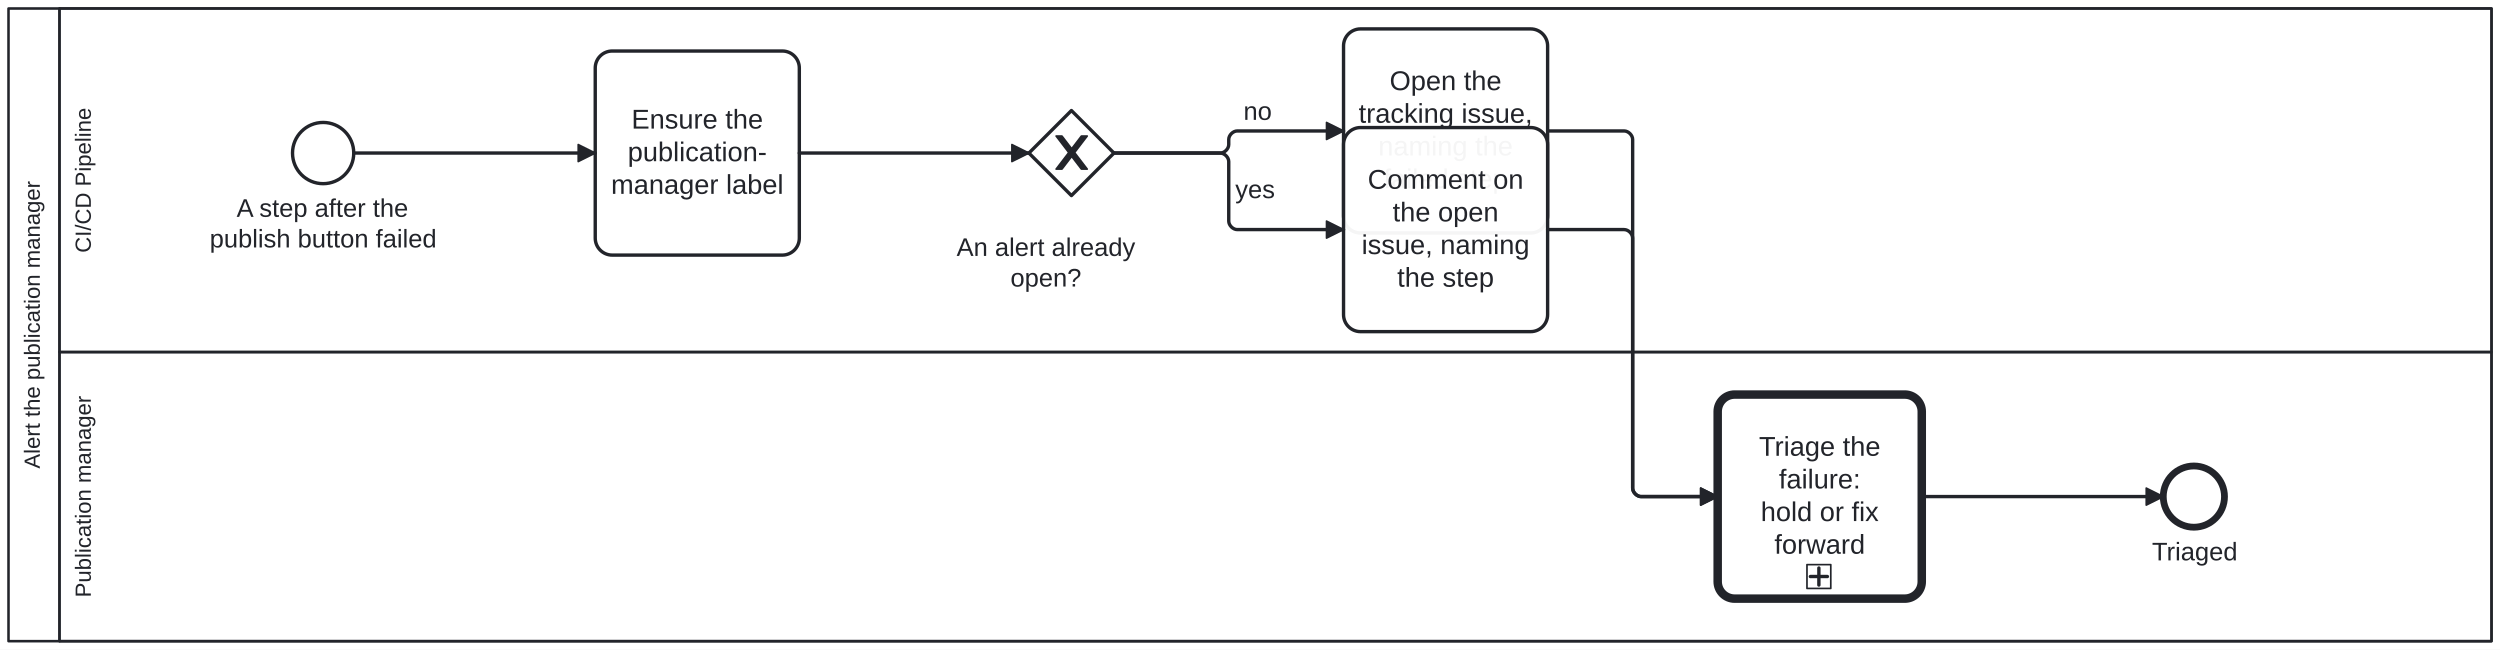
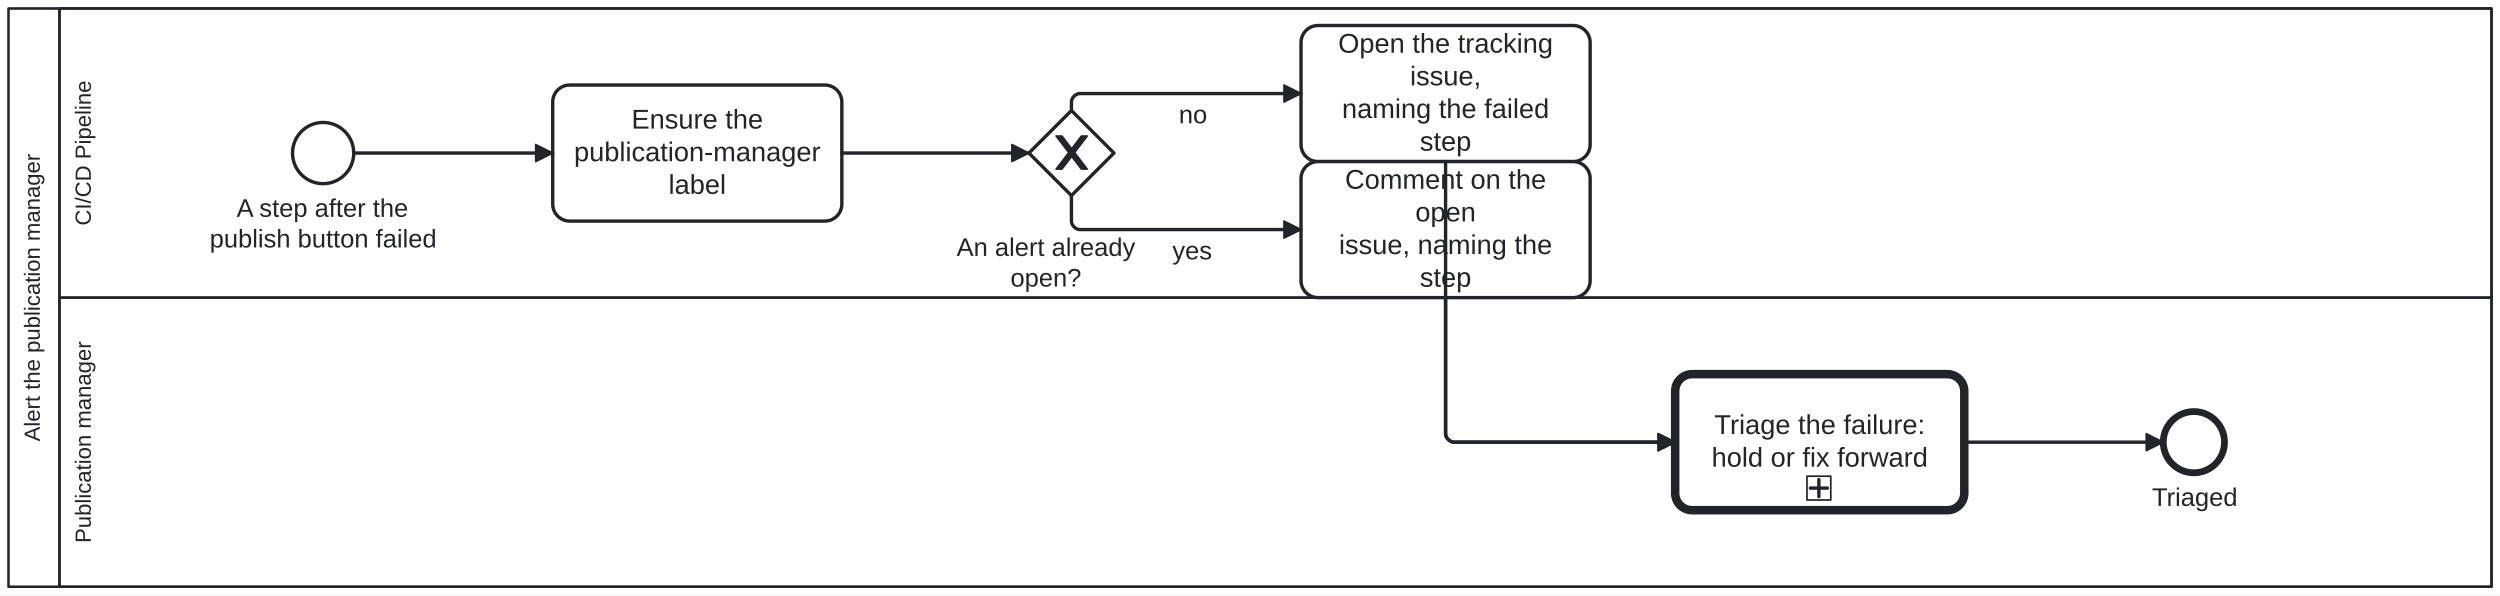
- <svg xmlns="http://www.w3.org/2000/svg" width="100%" style="max-width:100%;height:auto" viewBox="55 55 1470 382" version="1.1">
-   <rect x="55" y="55" width="1470" height="382" fill="#ffffff" />
+ <svg xmlns="http://www.w3.org/2000/svg" width="100%" style="max-width:100%;height:auto" viewBox="55 55 1470 350" version="1.1">
+   <rect x="55" y="55" width="1470" height="350" fill="#ffffff" />
  <g class="djs-group">
    <g class="djs-element djs-shape" data-element-id="Participant_Process_PublishAlert" style="display: block;" transform="matrix(1 0 0 1 60 60)">
      <g class="djs-visual">
-         <rect x="0" y="0" width="1460" height="372" rx="0" ry="0" style="stroke-linecap: round; stroke-linejoin: round; stroke: rgb(34, 36, 42); stroke-width: 1.5px; fill: white; fill-opacity: 0.95;" />
-         <path style="fill: none; stroke-linecap: round; stroke-linejoin: round; stroke: rgb(34, 36, 42); stroke-width: 1.5px;" d="M30,0L30,372" />
-         <text lineHeight="1.05" class="djs-label" transform="matrix(-1.83697e-16 -1 1 -1.83697e-16 0 372)" style="font-family: Arial, sans-serif; font-size: 13px; font-weight: normal; fill: rgb(34, 36, 42);">
-           <tspan x="101.449" y="18.413">Alert the publication manager</tspan>
+         <rect x="0" y="0" width="1460" height="340" rx="0" ry="0" style="stroke-linecap: round; stroke-linejoin: round; stroke: rgb(34, 36, 42); stroke-width: 1.5px; fill: white; fill-opacity: 0.95;" />
+         <path style="fill: none; stroke-linecap: round; stroke-linejoin: round; stroke: rgb(34, 36, 42); stroke-width: 1.5px;" d="M30,0L30,340" />
+         <text lineHeight="1.05" class="djs-label" transform="matrix(-1.83697e-16 -1 1 -1.83697e-16 0 340)" style="font-family: Arial, sans-serif; font-size: 13px; font-weight: normal; fill: rgb(34, 36, 42);">
+           <tspan x="85.449" y="18.413">Alert the publication manager</tspan>
        </text>
      </g>
-       <rect class="djs-hit djs-hit-all" x="0" y="0" width="1460" height="372" style="fill: none; stroke-opacity: 0; stroke: white; stroke-width: 15px;" />
+       <rect class="djs-hit djs-hit-all" x="0" y="0" width="1460" height="340" style="fill: none; stroke-opacity: 0; stroke: white; stroke-width: 15px;" />
    </g>
    <g class="djs-children">
      <g class="djs-group">
-         <g class="djs-element djs-shape" data-element-id="Lane_PubMgr" style="display: block;" transform="matrix(1 0 0 1 90 262)">
+         <g class="djs-element djs-shape" data-element-id="Lane_PubMgr" style="display: block;" transform="matrix(1 0 0 1 90 230)">
          <g class="djs-visual">
            <rect x="0" y="0" width="1430" height="170" rx="0" ry="0" style="stroke-linecap: round; stroke-linejoin: round; stroke: rgb(34, 36, 42); stroke-width: 1.5px; fill: white; fill-opacity: 0.25;" />
            <text lineHeight="1.05" class="djs-label" transform="matrix(-1.83697e-16 -1 1 -1.83697e-16 0 170)" style="font-family: Arial, sans-serif; font-size: 13px; font-weight: normal; fill: rgb(34, 36, 42);">
              <tspan x="25.741" y="18.413">Publication manager</tspan>
            </text>
          </g>
          <rect class="djs-hit djs-hit-all" x="0" y="0" width="1430" height="170" style="fill: none; stroke-opacity: 0; stroke: white; stroke-width: 15px;" />
        </g>
      </g>
      <g class="djs-group">
        <g class="djs-element djs-shape" data-element-id="Lane_Ci" style="display: block;" transform="matrix(1 0 0 1 90 60)">
          <g class="djs-visual">
-             <rect x="0" y="0" width="1430" height="202" rx="0" ry="0" style="stroke-linecap: round; stroke-linejoin: round; stroke: rgb(34, 36, 42); stroke-width: 1.5px; fill: white; fill-opacity: 0.25;" />
-             <text lineHeight="1.05" class="djs-label" transform="matrix(-1.83697e-16 -1 1 -1.83697e-16 0 202)" style="font-family: Arial, sans-serif; font-size: 13px; font-weight: normal; fill: rgb(34, 36, 42);">
-               <tspan x="58.372" y="18.413">CI/CD Pipeline</tspan>
-             </text>
-           </g>
-           <rect class="djs-hit djs-hit-all" x="0" y="0" width="1430" height="202" style="fill: none; stroke-opacity: 0; stroke: white; stroke-width: 15px;" />
+             <rect x="0" y="0" width="1430" height="170" rx="0" ry="0" style="stroke-linecap: round; stroke-linejoin: round; stroke: rgb(34, 36, 42); stroke-width: 1.5px; fill: white; fill-opacity: 0.25;" />
+             <text lineHeight="1.05" class="djs-label" transform="matrix(-1.83697e-16 -1 1 -1.83697e-16 0 170)" style="font-family: Arial, sans-serif; font-size: 13px; font-weight: normal; fill: rgb(34, 36, 42);">
+               <tspan x="42.372" y="18.413">CI/CD Pipeline</tspan>
+             </text>
+           </g>
+           <rect class="djs-hit djs-hit-all" x="0" y="0" width="1430" height="170" style="fill: none; stroke-opacity: 0; stroke: white; stroke-width: 15px;" />
        </g>
      </g>
      <g class="djs-group">
        <g class="djs-element djs-shape" data-element-id="Start_Failed" style="display: block;" transform="matrix(1 0 0 1 227 127)">
          <g class="djs-visual">
            <circle cx="18" cy="18" r="18" style="stroke-linecap: round; stroke-linejoin: round; stroke: rgb(34, 36, 42); stroke-width: 2px; fill: white; fill-opacity: 0.95;" />
          </g>
          <rect class="djs-hit djs-hit-all" x="0" y="0" width="36" height="36" style="fill: none; stroke-opacity: 0; stroke: white; stroke-width: 15px;" />
        </g>
      </g>
      <g class="djs-group">
        <g class="djs-element djs-shape" data-element-id="Start_Failed_label" style="display: block;" transform="matrix(1 0 0 1 178 169)">
          <g class="djs-visual">
            <text lineHeight="1.2" class="djs-label" style="font-family: Arial, sans-serif; font-size: 15px; font-weight: normal; fill: rgb(34, 36, 42);">
              <tspan x="16.137" y="13.5">A step after the</tspan>
              <tspan x="0.284" y="31.5">publish button failed</tspan>
            </text>
          </g>
          <rect class="djs-hit djs-hit-all" x="0" y="0" width="134" height="36" style="fill: none; stroke-opacity: 0; stroke: white; stroke-width: 15px;" />
        </g>
      </g>
      <g class="djs-group">
-         <g class="djs-element djs-shape" data-element-id="A_Label" style="display: block;" transform="matrix(1 0 0 1 405 85)">
-           <g class="djs-visual">
-             <rect x="0" y="0" width="120" height="120" rx="10" ry="10" style="stroke-linecap: round; stroke-linejoin: round; stroke: rgb(34, 36, 42); stroke-width: 2px; fill: white; fill-opacity: 0.95;" />
+         <g class="djs-element djs-shape" data-element-id="A_Label" style="display: block;" transform="matrix(1 0 0 1 380 105)">
+           <g class="djs-visual">
+             <rect x="0" y="0" width="170" height="80" rx="10" ry="10" style="stroke-linecap: round; stroke-linejoin: round; stroke: rgb(34, 36, 42); stroke-width: 2px; fill: white; fill-opacity: 0.95;" />
            <text lineHeight="1.2" class="djs-label" style="font-family: Arial, sans-serif; font-size: 16px; font-weight: normal; fill: rgb(34, 36, 42);">
-               <tspan x="21.309" y="45.6">Ensure the</tspan>
-               <tspan x="19.086" y="64.8">publication-</tspan>
-               <tspan x="9.301" y="84">manager label</tspan>
-             </text>
-           </g>
-           <rect class="djs-hit djs-hit-all" x="0" y="0" width="120" height="120" style="fill: none; stroke-opacity: 0; stroke: white; stroke-width: 15px;" />
+               <tspan x="46.309" y="25.6">Ensure the</tspan>
+               <tspan x="12.512" y="44.8">publication-manager </tspan>
+               <tspan x="68.098" y="64">label</tspan>
+             </text>
+           </g>
+           <rect class="djs-hit djs-hit-all" x="0" y="0" width="170" height="80" style="fill: none; stroke-opacity: 0; stroke: white; stroke-width: 15px;" />
        </g>
      </g>
      <g class="djs-group">
        <g class="djs-element djs-shape" data-element-id="GW_Open" style="display: block;" transform="matrix(1 0 0 1 660 120)">
          <g class="djs-visual">
            <polygon points="25,0 50,25 25,50 0,25" style="stroke-linecap: round; stroke-linejoin: round; stroke: rgb(34, 36, 42); stroke-width: 2px; fill: white; fill-opacity: 0.95;" />
            <path d="m 16,15 7.429,9.714 -7.429,9.714 3.429,0 5.714,-7.464 5.714,7.464 3.429,0 -7.429,-9.714 7.429,-9.714 -3.429,0 -5.714,7.464 -5.714,-7.464 -3.429,0 z" style="fill: rgb(34, 36, 42); stroke-linecap: round; stroke-linejoin: round; stroke: rgb(34, 36, 42); stroke-width: 1px;" />
          </g>
          <rect class="djs-hit djs-hit-all" x="0" y="0" width="50" height="50" style="fill: none; stroke-opacity: 0; stroke: white; stroke-width: 15px;" />
        </g>
      </g>
      <g class="djs-group">
        <g class="djs-element djs-shape" data-element-id="GW_Open_label" style="display: block;" transform="matrix(1 0 0 1 617 192)">
          <g class="djs-visual">
            <text lineHeight="1.2" class="djs-label" style="font-family: Arial, sans-serif; font-size: 15px; font-weight: normal; fill: rgb(34, 36, 42);">
              <tspan x="0.471" y="13.5">An alert already</tspan>
              <tspan x="32.144" y="31.5">open?</tspan>
            </text>
          </g>
          <rect class="djs-hit djs-hit-all" x="0" y="0" width="106" height="36" style="fill: none; stroke-opacity: 0; stroke: white; stroke-width: 15px;" />
        </g>
      </g>
      <g class="djs-group">
-         <g class="djs-element djs-shape" data-element-id="A_Open" style="display: block;" transform="matrix(1 0 0 1 845 72)">
-           <g class="djs-visual">
-             <rect x="0" y="0" width="120" height="120" rx="10" ry="10" style="stroke-linecap: round; stroke-linejoin: round; stroke: rgb(34, 36, 42); stroke-width: 2px; fill: white; fill-opacity: 0.95;" />
+         <g class="djs-element djs-shape" data-element-id="A_Open" style="display: block;" transform="matrix(1 0 0 1 820 70)">
+           <g class="djs-visual">
+             <rect x="0" y="0" width="170" height="80" rx="10" ry="10" style="stroke-linecap: round; stroke-linejoin: round; stroke: rgb(34, 36, 42); stroke-width: 2px; fill: white; fill-opacity: 0.95;" />
            <text lineHeight="1.2" class="djs-label" style="font-family: Arial, sans-serif; font-size: 16px; font-weight: normal; fill: rgb(34, 36, 42);">
-               <tspan x="27.086" y="36">Open the </tspan>
-               <tspan x="8.867" y="55.2">tracking issue,</tspan>
-               <tspan x="20.418" y="74.4">naming the </tspan>
-               <tspan x="23.531" y="93.6">failed step</tspan>
-             </text>
-           </g>
-           <rect class="djs-hit djs-hit-all" x="0" y="0" width="120" height="120" style="fill: none; stroke-opacity: 0; stroke: white; stroke-width: 15px;" />
-         </g>
-       </g>
-       <g class="djs-group">
-         <g class="djs-element djs-shape" data-element-id="A_Comment" style="display: block;" transform="matrix(1 0 0 1 845 130)">
-           <g class="djs-visual">
-             <rect x="0" y="0" width="120" height="120" rx="10" ry="10" style="stroke-linecap: round; stroke-linejoin: round; stroke: rgb(34, 36, 42); stroke-width: 2px; fill: white; fill-opacity: 0.95;" />
+               <tspan x="21.852" y="16">Open the tracking </tspan>
+               <tspan x="64.102" y="35.2">issue,</tspan>
+               <tspan x="24.07" y="54.4">naming the failed </tspan>
+               <tspan x="69.879" y="73.6">step</tspan>
+             </text>
+           </g>
+           <rect class="djs-hit djs-hit-all" x="0" y="0" width="170" height="80" style="fill: none; stroke-opacity: 0; stroke: white; stroke-width: 15px;" />
+         </g>
+       </g>
+       <g class="djs-group">
+         <g class="djs-element djs-shape" data-element-id="A_Comment" style="display: block;" transform="matrix(1 0 0 1 820 150)">
+           <g class="djs-visual">
+             <rect x="0" y="0" width="170" height="80" rx="10" ry="10" style="stroke-linecap: round; stroke-linejoin: round; stroke: rgb(34, 36, 42); stroke-width: 2px; fill: white; fill-opacity: 0.95;" />
            <text lineHeight="1.2" class="djs-label" style="font-family: Arial, sans-serif; font-size: 16px; font-weight: normal; fill: rgb(34, 36, 42);">
-               <tspan x="14.203" y="36">Comment on </tspan>
-               <tspan x="28.859" y="55.2">the open</tspan>
-               <tspan x="10.641" y="74.4">issue, naming </tspan>
-               <tspan x="31.535" y="93.6">the step</tspan>
-             </text>
-           </g>
-           <rect class="djs-hit djs-hit-all" x="0" y="0" width="120" height="120" style="fill: none; stroke-opacity: 0; stroke: white; stroke-width: 15px;" />
+               <tspan x="25.859" y="16">Comment on the </tspan>
+               <tspan x="67.203" y="35.2">open</tspan>
+               <tspan x="22.297" y="54.4">issue, naming the </tspan>
+               <tspan x="69.879" y="73.6">step</tspan>
+             </text>
+           </g>
+           <rect class="djs-hit djs-hit-all" x="0" y="0" width="170" height="80" style="fill: none; stroke-opacity: 0; stroke: white; stroke-width: 15px;" />
        </g>
      </g>
      <g class="djs-group">
        <a class="fa-subprocess-link" href="https://litlfred.github.io/folio-assistant/cat-harness/process/Process_AskThePerson" target="_top">
-           <g class="djs-element djs-shape" data-element-id="U_Triage" style="display: block;" transform="matrix(1 0 0 1 1065 287)">
+           <g class="djs-element djs-shape" data-element-id="U_Triage" style="display: block;" transform="matrix(1 0 0 1 1040 275)">
            <g class="djs-visual">
-               <rect x="0" y="0" width="120" height="120" rx="10" ry="10" style="stroke-linecap: round; stroke-linejoin: round; stroke: rgb(34, 36, 42); stroke-width: 5px; fill: white; fill-opacity: 0.95;" />
+               <rect x="0" y="0" width="170" height="80" rx="10" ry="10" style="stroke-linecap: round; stroke-linejoin: round; stroke: rgb(34, 36, 42); stroke-width: 5px; fill: white; fill-opacity: 0.95;" />
              <text lineHeight="1.2" class="djs-label" style="font-family: Arial, sans-serif; font-size: 16px; font-weight: normal; fill: rgb(34, 36, 42);">
-                 <tspan x="24.277" y="36">Triage the </tspan>
-                 <tspan x="35.988" y="55.2">failure:</tspan>
-                 <tspan x="25.316" y="74.4">hold or fix </tspan>
-                 <tspan x="33.324" y="93.6">forward</tspan>
+                 <tspan x="23.043" y="35.2">Triage the failure:</tspan>
+                 <tspan x="21.418" y="54.4">hold or fix forward</tspan>
              </text>
-               <rect x="0" y="0" width="14" height="14" rx="0" ry="0" style="stroke-linecap: round; stroke-linejoin: round; stroke: rgb(34, 36, 42); stroke-width: 1px; fill: white;" transform="matrix(1 0 0 1 52.5 100)" />
-               <path data-marker="sub-process" d="m52.5,100 m 7,2 l 0,10 m -5,-5 l 10,0" style="fill: white; stroke-linecap: round; stroke-linejoin: round; stroke: rgb(34, 36, 42); stroke-width: 2px;" />
+               <rect x="0" y="0" width="14" height="14" rx="0" ry="0" style="stroke-linecap: round; stroke-linejoin: round; stroke: rgb(34, 36, 42); stroke-width: 1px; fill: white;" transform="matrix(1 0 0 1 77.5 60)" />
+               <path data-marker="sub-process" d="m77.5,60 m 7,2 l 0,10 m -5,-5 l 10,0" style="fill: white; stroke-linecap: round; stroke-linejoin: round; stroke: rgb(34, 36, 42); stroke-width: 2px;" />
            </g>
-             <rect class="djs-hit djs-hit-all" x="0" y="0" width="120" height="120" style="fill: none; stroke-opacity: 0; stroke: white; stroke-width: 15px;" />
+             <rect class="djs-hit djs-hit-all" x="0" y="0" width="170" height="80" style="fill: none; stroke-opacity: 0; stroke: white; stroke-width: 15px;" />
          </g>
        </a>
      </g>
      <g class="djs-group">
-         <g class="djs-element djs-shape" data-element-id="End_Triaged" style="display: block;" transform="matrix(1 0 0 1 1327 329)">
+         <g class="djs-element djs-shape" data-element-id="End_Triaged" style="display: block;" transform="matrix(1 0 0 1 1327 297)">
          <g class="djs-visual">
            <circle cx="18" cy="18" r="18" style="stroke-linecap: round; stroke-linejoin: round; stroke: rgb(34, 36, 42); stroke-width: 4px; fill: white; fill-opacity: 0.95;" />
          </g>
          <rect class="djs-hit djs-hit-all" x="0" y="0" width="36" height="36" style="fill: none; stroke-opacity: 0; stroke: white; stroke-width: 15px;" />
        </g>
      </g>
      <g class="djs-group">
-         <g class="djs-element djs-shape" data-element-id="End_Triaged_label" style="display: block;" transform="matrix(1 0 0 1 1320 371)">
+         <g class="djs-element djs-shape" data-element-id="End_Triaged_label" style="display: block;" transform="matrix(1 0 0 1 1320 339)">
          <g class="djs-visual">
            <text lineHeight="1.2" class="djs-label" style="font-family: Arial, sans-serif; font-size: 15px; font-weight: normal; fill: rgb(34, 36, 42);">
              <tspan x="0.349" y="13.5">Triaged</tspan>
            </text>
          </g>
          <rect class="djs-hit djs-hit-all" x="0" y="0" width="51" height="18" style="fill: none; stroke-opacity: 0; stroke: white; stroke-width: 15px;" />
        </g>
      </g>
      <g class="djs-group">
        <g class="djs-element djs-connection" data-element-id="F_1" style="display: block;">
          <g class="djs-visual">
            <defs>
              <marker id="folio-marker-1" viewBox="0 0 20 20" refX="11" refY="10" markerWidth="10" markerHeight="10" orient="auto">
                <path d="M 1 5 L 11 10 L 1 15 Z" style="stroke-linecap: round; stroke-linejoin: round; stroke: rgb(34, 36, 42); stroke-width: 1px; fill: rgb(34, 36, 42);" />
              </marker>
            </defs>
-             <path data-corner-radius="5" style="fill: none; stroke-linecap: round; stroke-linejoin: round; stroke: rgb(34, 36, 42); stroke-width: 2px; marker-end: url('#folio-marker-1');" d="M263,145L405,145" />
-           </g>
-           <path d="M263,145L405,145" class="djs-hit djs-hit-stroke" style="fill: none; stroke-opacity: 0; stroke: white; stroke-width: 15px;" />
+             <path data-corner-radius="5" style="fill: none; stroke-linecap: round; stroke-linejoin: round; stroke: rgb(34, 36, 42); stroke-width: 2px; marker-end: url('#folio-marker-1');" d="M263,145L380,145" />
+           </g>
+           <path d="M263,145L380,145" class="djs-hit djs-hit-stroke" style="fill: none; stroke-opacity: 0; stroke: white; stroke-width: 15px;" />
        </g>
      </g>
      <g class="djs-group">
        <g class="djs-element djs-connection" data-element-id="F_2" style="display: block;">
          <g class="djs-visual">
            <defs>
              <marker id="folio-marker-2" viewBox="0 0 20 20" refX="11" refY="10" markerWidth="10" markerHeight="10" orient="auto">
                <path d="M 1 5 L 11 10 L 1 15 Z" style="stroke-linecap: round; stroke-linejoin: round; stroke: rgb(34, 36, 42); stroke-width: 1px; fill: rgb(34, 36, 42);" />
              </marker>
            </defs>
-             <path data-corner-radius="5" style="fill: none; stroke-linecap: round; stroke-linejoin: round; stroke: rgb(34, 36, 42); stroke-width: 2px; marker-end: url('#folio-marker-2');" d="M525,145L660,145" />
-           </g>
-           <path d="M525,145L660,145" class="djs-hit djs-hit-stroke" style="fill: none; stroke-opacity: 0; stroke: white; stroke-width: 15px;" />
+             <path data-corner-radius="5" style="fill: none; stroke-linecap: round; stroke-linejoin: round; stroke: rgb(34, 36, 42); stroke-width: 2px; marker-end: url('#folio-marker-2');" d="M550,145L660,145" />
+           </g>
+           <path d="M550,145L660,145" class="djs-hit djs-hit-stroke" style="fill: none; stroke-opacity: 0; stroke: white; stroke-width: 15px;" />
        </g>
      </g>
      <g class="djs-group">
        <g class="djs-element djs-connection" data-element-id="F_3" style="display: block;">
          <g class="djs-visual">
            <defs>
              <marker id="folio-marker-3" viewBox="0 0 20 20" refX="11" refY="10" markerWidth="10" markerHeight="10" orient="auto">
                <path d="M 1 5 L 11 10 L 1 15 Z" style="stroke-linecap: round; stroke-linejoin: round; stroke: rgb(34, 36, 42); stroke-width: 1px; fill: rgb(34, 36, 42);" />
              </marker>
            </defs>
-             <path data-corner-radius="5" style="fill: none; stroke-linecap: round; stroke-linejoin: round; stroke: rgb(34, 36, 42); stroke-width: 2px; marker-end: url('#folio-marker-3');" d="M710,145L772.5,145C775,145,777.5,142.5,777.5,140L777.5,137C777.5,134.5,780,132,782.5,132L845,132" />
-           </g>
-           <path d="M710,145L777.5,145L777.5,132L845,132" class="djs-hit djs-hit-stroke" style="fill: none; stroke-opacity: 0; stroke: white; stroke-width: 15px;" />
-         </g>
-       </g>
-       <g class="djs-group">
-         <g class="djs-element djs-shape" data-element-id="F_3_label" style="display: block;" transform="matrix(1 0 0 1 786 112)">
+             <path data-corner-radius="5" style="fill: none; stroke-linecap: round; stroke-linejoin: round; stroke: rgb(34, 36, 42); stroke-width: 2px; marker-end: url('#folio-marker-3');" d="M685,120L685,115C685,112.5,687.5,110,690,110L820,110" />
+           </g>
+           <path d="M685,120L685,110L820,110" class="djs-hit djs-hit-stroke" style="fill: none; stroke-opacity: 0; stroke: white; stroke-width: 15px;" />
+         </g>
+       </g>
+       <g class="djs-group">
+         <g class="djs-element djs-shape" data-element-id="F_3_label" style="display: block;" transform="matrix(1 0 0 1 748 114)">
          <g class="djs-visual">
            <text lineHeight="1.2" class="djs-label" style="font-family: Arial, sans-serif; font-size: 15px; font-weight: normal; fill: rgb(34, 36, 42);">
              <tspan x="0.158" y="13.5">no</tspan>
            </text>
          </g>
          <rect class="djs-hit djs-hit-all" x="0" y="0" width="17" height="18" style="fill: none; stroke-opacity: 0; stroke: white; stroke-width: 15px;" />
        </g>
      </g>
      <g class="djs-group">
        <g class="djs-element djs-connection" data-element-id="F_4" style="display: block;">
          <g class="djs-visual">
            <defs>
              <marker id="folio-marker-4" viewBox="0 0 20 20" refX="11" refY="10" markerWidth="10" markerHeight="10" orient="auto">
                <path d="M 1 5 L 11 10 L 1 15 Z" style="stroke-linecap: round; stroke-linejoin: round; stroke: rgb(34, 36, 42); stroke-width: 1px; fill: rgb(34, 36, 42);" />
              </marker>
            </defs>
-             <path data-corner-radius="5" style="fill: none; stroke-linecap: round; stroke-linejoin: round; stroke: rgb(34, 36, 42); stroke-width: 2px; marker-end: url('#folio-marker-4');" d="M710,145L772.5,145C775,145,777.5,147.5,777.5,150L777.5,185C777.5,187.5,780,190,782.5,190L845,190" />
-           </g>
-           <path d="M710,145L777.5,145L777.5,190L845,190" class="djs-hit djs-hit-stroke" style="fill: none; stroke-opacity: 0; stroke: white; stroke-width: 15px;" />
-         </g>
-       </g>
-       <g class="djs-group">
-         <g class="djs-element djs-shape" data-element-id="F_4_label" style="display: block;" transform="matrix(1 0 0 1 781 158)">
+             <path data-corner-radius="5" style="fill: none; stroke-linecap: round; stroke-linejoin: round; stroke: rgb(34, 36, 42); stroke-width: 2px; marker-end: url('#folio-marker-4');" d="M685,170L685,185C685,187.5,687.5,190,690,190L820,190" />
+           </g>
+           <path d="M685,170L685,190L820,190" class="djs-hit djs-hit-stroke" style="fill: none; stroke-opacity: 0; stroke: white; stroke-width: 15px;" />
+         </g>
+       </g>
+       <g class="djs-group">
+         <g class="djs-element djs-shape" data-element-id="F_4_label" style="display: block;" transform="matrix(1 0 0 1 744 194)">
          <g class="djs-visual">
            <text lineHeight="1.2" class="djs-label" style="font-family: Arial, sans-serif; font-size: 15px; font-weight: normal; fill: rgb(34, 36, 42);">
              <tspan x="0.329" y="13.5">yes</tspan>
            </text>
          </g>
          <rect class="djs-hit djs-hit-all" x="0" y="0" width="24" height="18" style="fill: none; stroke-opacity: 0; stroke: white; stroke-width: 15px;" />
        </g>
      </g>
      <g class="djs-group">
        <g class="djs-element djs-connection" data-element-id="F_5" style="display: block;">
          <g class="djs-visual">
            <defs>
              <marker id="folio-marker-5" viewBox="0 0 20 20" refX="11" refY="10" markerWidth="10" markerHeight="10" orient="auto">
                <path d="M 1 5 L 11 10 L 1 15 Z" style="stroke-linecap: round; stroke-linejoin: round; stroke: rgb(34, 36, 42); stroke-width: 1px; fill: rgb(34, 36, 42);" />
              </marker>
            </defs>
-             <path data-corner-radius="5" style="fill: none; stroke-linecap: round; stroke-linejoin: round; stroke: rgb(34, 36, 42); stroke-width: 2px; marker-end: url('#folio-marker-5');" d="M965,132L1010,132C1012.5,132,1015,134.5,1015,137L1015,342C1015,344.5,1017.5,347,1020,347L1065,347" />
-           </g>
-           <path d="M965,132L1015,132L1015,347L1065,347" class="djs-hit djs-hit-stroke" style="fill: none; stroke-opacity: 0; stroke: white; stroke-width: 15px;" />
+             <path data-corner-radius="5" style="fill: none; stroke-linecap: round; stroke-linejoin: round; stroke: rgb(34, 36, 42); stroke-width: 2px; marker-end: url('#folio-marker-5');" d="M905,150L905,310C905,312.5,907.5,315,910,315L1040,315" />
+           </g>
+           <path d="M905,150L905,315L1040,315" class="djs-hit djs-hit-stroke" style="fill: none; stroke-opacity: 0; stroke: white; stroke-width: 15px;" />
        </g>
      </g>
      <g class="djs-group">
        <g class="djs-element djs-connection" data-element-id="F_6" style="display: block;">
          <g class="djs-visual">
            <defs>
              <marker id="folio-marker-6" viewBox="0 0 20 20" refX="11" refY="10" markerWidth="10" markerHeight="10" orient="auto">
                <path d="M 1 5 L 11 10 L 1 15 Z" style="stroke-linecap: round; stroke-linejoin: round; stroke: rgb(34, 36, 42); stroke-width: 1px; fill: rgb(34, 36, 42);" />
              </marker>
            </defs>
-             <path data-corner-radius="5" style="fill: none; stroke-linecap: round; stroke-linejoin: round; stroke: rgb(34, 36, 42); stroke-width: 2px; marker-end: url('#folio-marker-6');" d="M965,190L1010,190C1012.5,190,1015,192.5,1015,195L1015,342C1015,344.5,1017.5,347,1020,347L1065,347" />
-           </g>
-           <path d="M965,190L1015,190L1015,347L1065,347" class="djs-hit djs-hit-stroke" style="fill: none; stroke-opacity: 0; stroke: white; stroke-width: 15px;" />
+             <path data-corner-radius="5" style="fill: none; stroke-linecap: round; stroke-linejoin: round; stroke: rgb(34, 36, 42); stroke-width: 2px; marker-end: url('#folio-marker-6');" d="M905,230L905,310C905,312.5,907.5,315,910,315L1040,315" />
+           </g>
+           <path d="M905,230L905,315L1040,315" class="djs-hit djs-hit-stroke" style="fill: none; stroke-opacity: 0; stroke: white; stroke-width: 15px;" />
        </g>
      </g>
      <g class="djs-group">
        <g class="djs-element djs-connection" data-element-id="F_7" style="display: block;">
          <g class="djs-visual">
            <defs>
              <marker id="folio-marker-7" viewBox="0 0 20 20" refX="11" refY="10" markerWidth="10" markerHeight="10" orient="auto">
                <path d="M 1 5 L 11 10 L 1 15 Z" style="stroke-linecap: round; stroke-linejoin: round; stroke: rgb(34, 36, 42); stroke-width: 1px; fill: rgb(34, 36, 42);" />
              </marker>
            </defs>
-             <path data-corner-radius="5" style="fill: none; stroke-linecap: round; stroke-linejoin: round; stroke: rgb(34, 36, 42); stroke-width: 2px; marker-end: url('#folio-marker-7');" d="M1185,347L1327,347" />
-           </g>
-           <path d="M1185,347L1327,347" class="djs-hit djs-hit-stroke" style="fill: none; stroke-opacity: 0; stroke: white; stroke-width: 15px;" />
+             <path data-corner-radius="5" style="fill: none; stroke-linecap: round; stroke-linejoin: round; stroke: rgb(34, 36, 42); stroke-width: 2px; marker-end: url('#folio-marker-7');" d="M1210,315L1327,315" />
+           </g>
+           <path d="M1210,315L1327,315" class="djs-hit djs-hit-stroke" style="fill: none; stroke-opacity: 0; stroke: white; stroke-width: 15px;" />
        </g>
      </g>
    </g>
  </g>
</svg>
